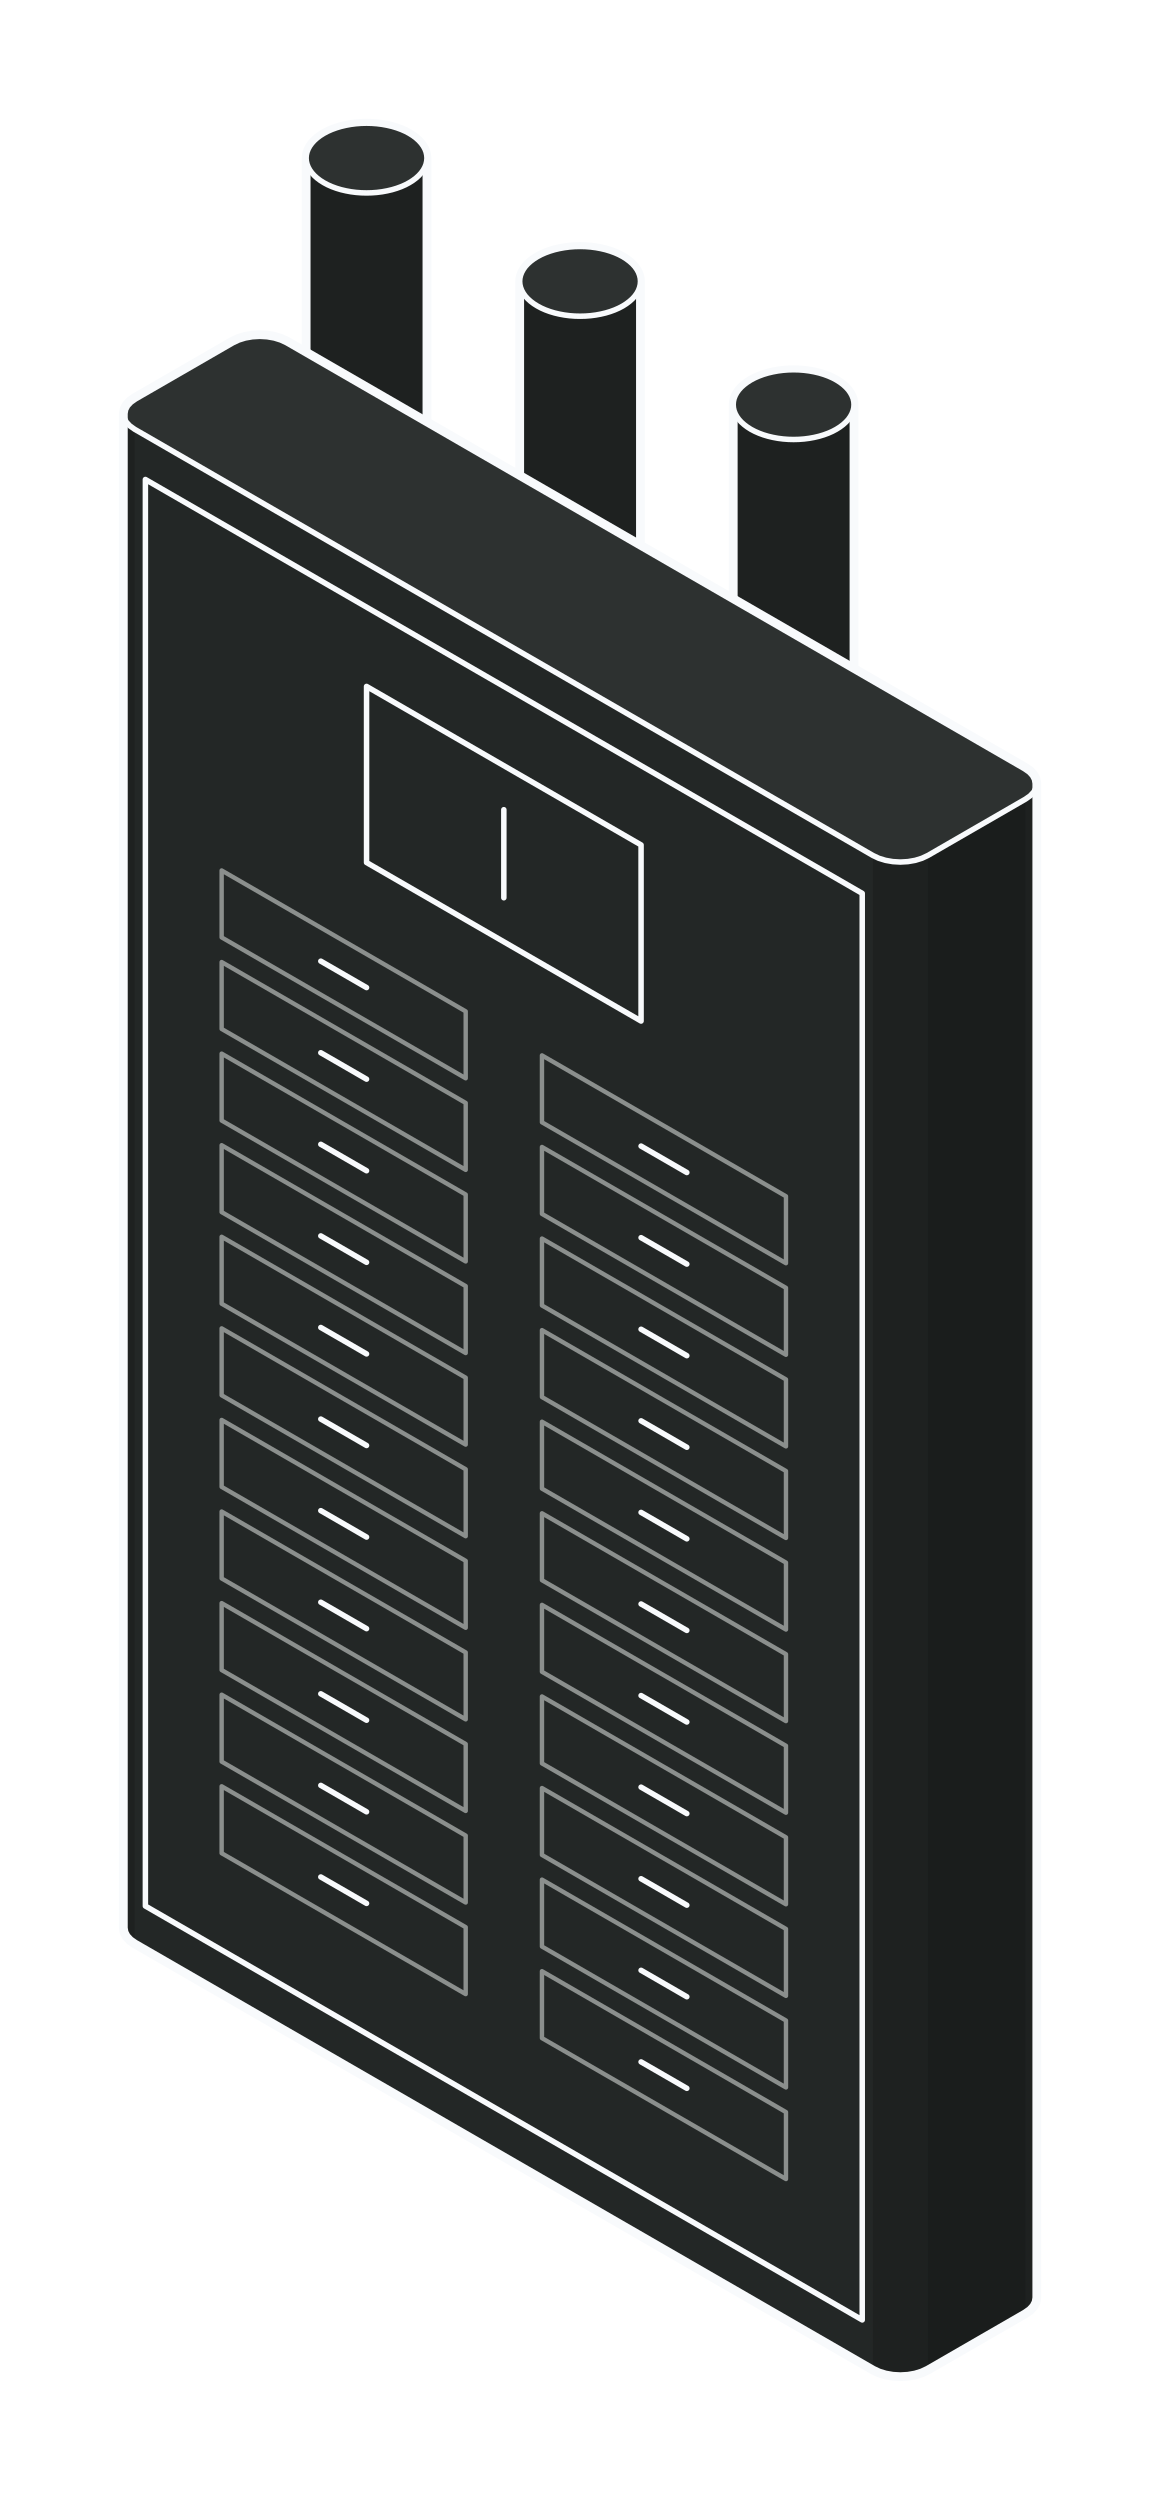
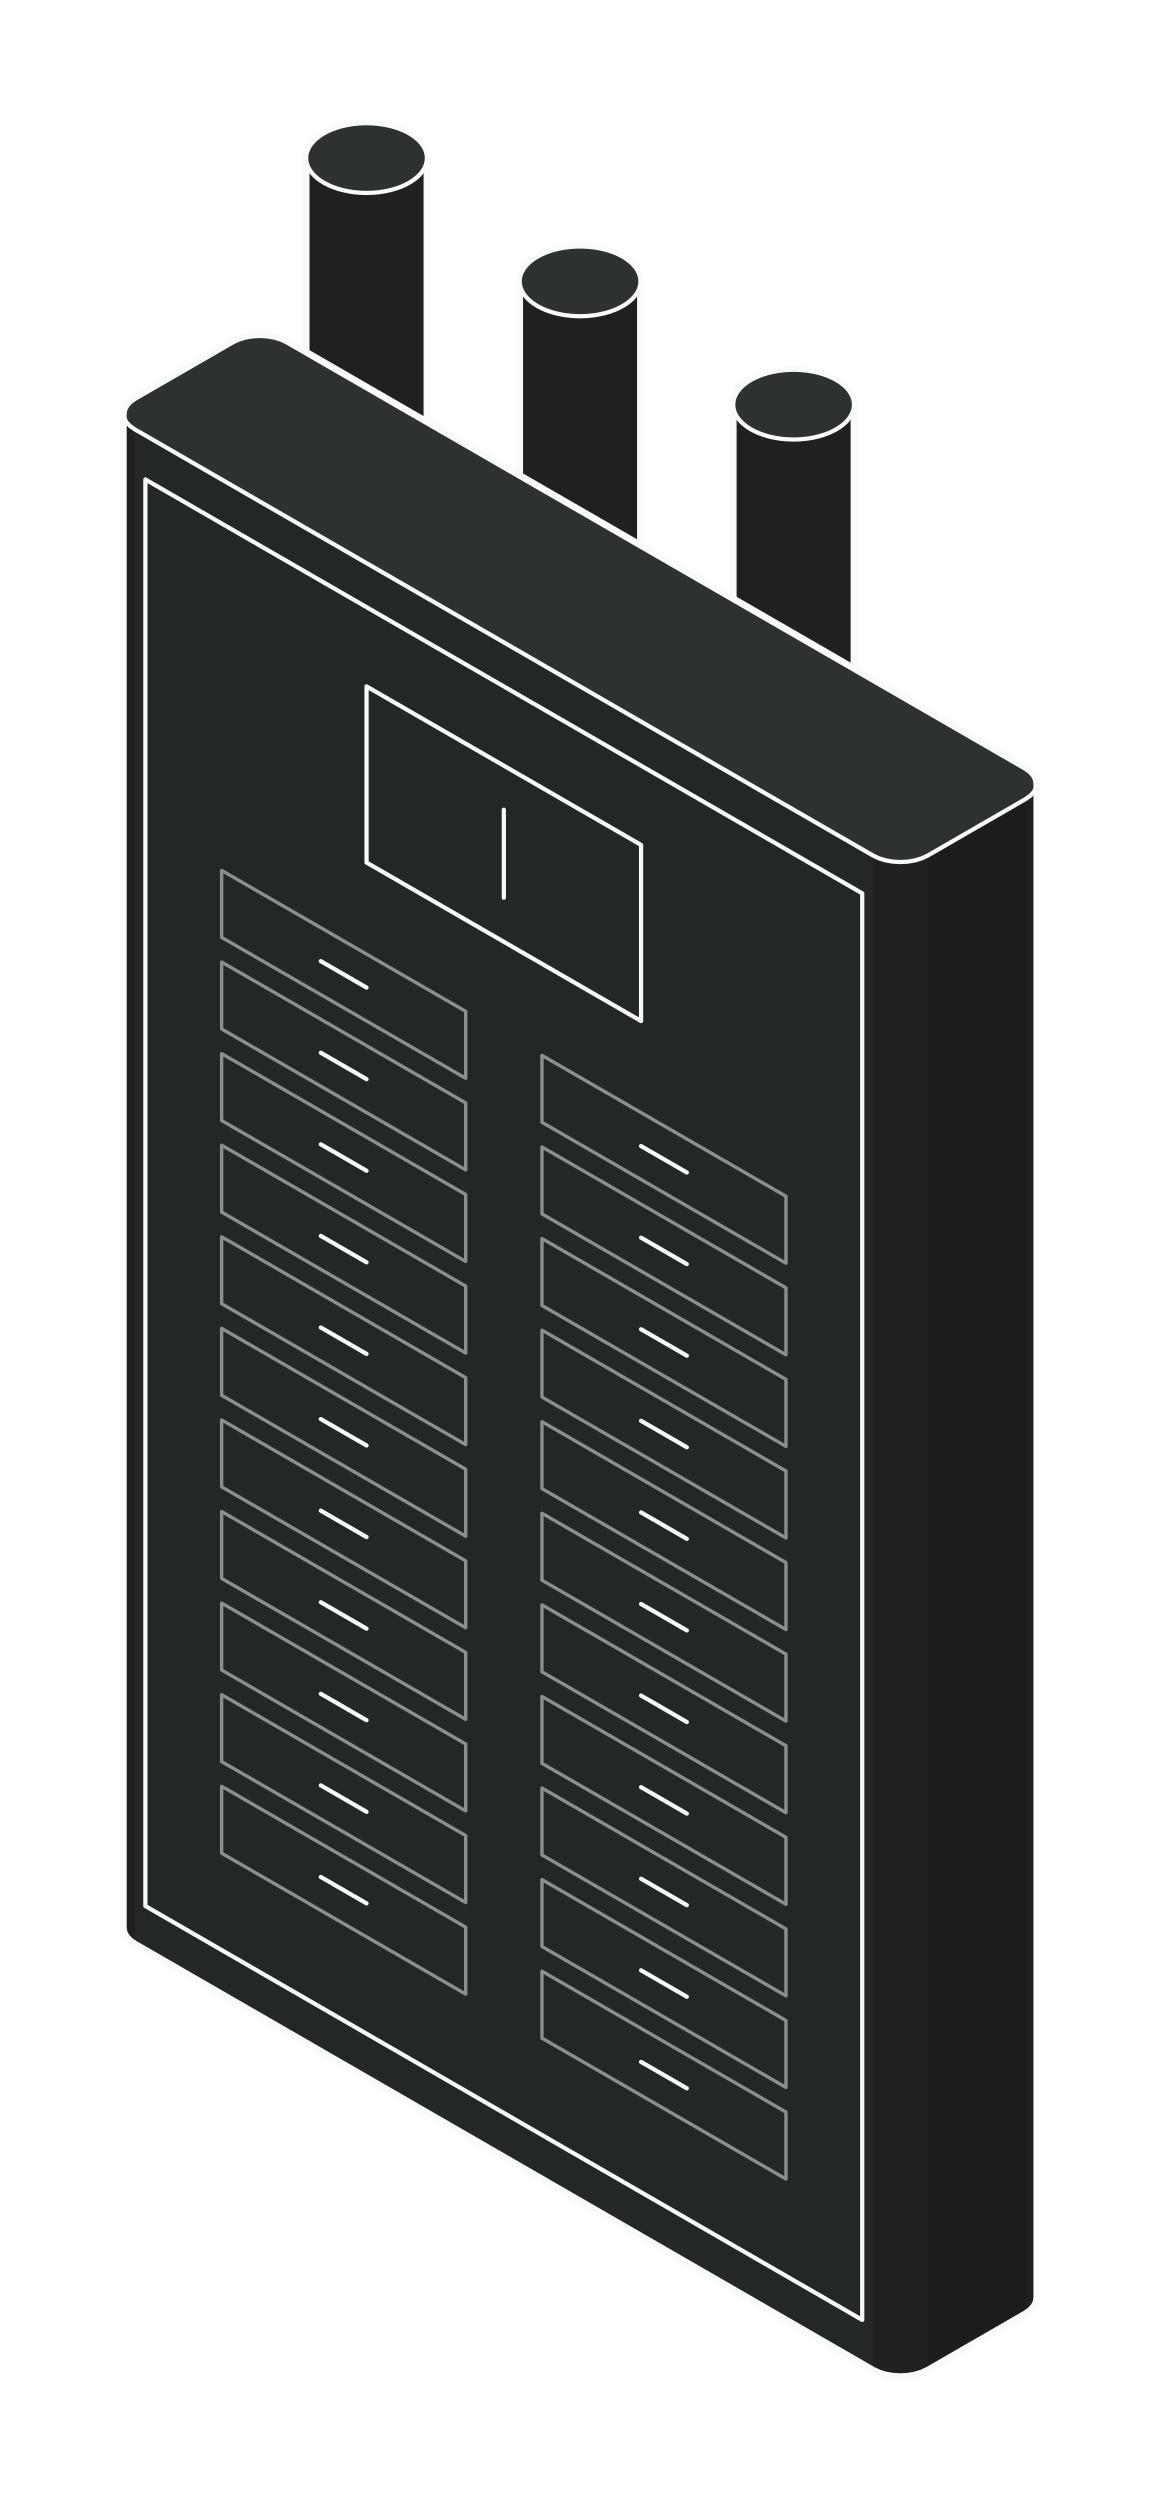
<svg xmlns="http://www.w3.org/2000/svg" viewBox="-59.0 -417.9 263.5 567.8">
-   <polygon points="10.53,-382.00 10.58,-382.69 10.74,-383.38 11.00,-384.05 11.36,-384.71 11.82,-385.35 12.37,-385.96 13.01,-386.54 13.74,-387.09 14.55,-387.60 15.43,-388.07 16.38,-388.49 17.39,-388.86 18.45,-389.18 19.56,-389.44 20.70,-389.65 21.87,-389.80 23.05,-389.89 24.25,-389.92 25.44,-389.89 26.63,-389.80 27.80,-389.65 28.94,-389.44 30.05,-389.18 31.11,-388.86 32.12,-388.49 33.07,-388.07 33.95,-387.60 34.76,-387.09 35.48,-386.54 36.13,-385.96 36.68,-385.35 37.14,-384.71 37.50,-384.05 37.76,-383.38 37.91,-382.69 37.97,-382.00 37.97,-310.00 37.91,-309.31 37.76,-308.62 37.50,-307.95 37.14,-307.29 36.68,-306.65 36.13,-306.04 35.48,-305.46 34.76,-304.91 33.95,-304.40 33.07,-303.93 32.12,-303.51 31.11,-303.14 30.05,-302.82 28.94,-302.56 27.80,-302.35 26.63,-302.20 25.44,-302.11 24.25,-302.08 23.05,-302.11 21.87,-302.20 20.70,-302.35 19.56,-302.56 18.45,-302.82 17.39,-303.14 16.38,-303.51 15.43,-303.93 14.55,-304.40 13.74,-304.91 13.01,-305.46 12.37,-306.04 11.82,-306.65 11.36,-307.29 11.00,-307.95 10.74,-308.62 10.58,-309.31 10.53,-310.00" fill="#1e2120" stroke="#f8fafc" stroke-width="2.0" stroke-linejoin="round" stroke-linecap="round" vector-effect="non-scaling-stroke" data-f="side" data-s="stroke" />
-   <polygon points="33.95,-376.40 33.07,-375.93 32.12,-375.51 31.11,-375.14 30.05,-374.82 28.94,-374.56 27.80,-374.35 26.63,-374.20 25.44,-374.11 24.25,-374.08 23.05,-374.11 21.87,-374.20 20.70,-374.35 19.56,-374.56 18.45,-374.82 17.39,-375.14 16.38,-375.51 15.43,-375.93 14.55,-376.40 13.74,-376.91 13.01,-377.46 12.37,-378.04 11.82,-378.65 11.36,-379.29 11.00,-379.95 10.74,-380.62 10.58,-381.31 10.53,-382.00 10.58,-382.69 10.74,-383.38 11.00,-384.05 11.36,-384.71 11.82,-385.35 12.37,-385.96 13.01,-386.54 13.74,-387.09 14.55,-387.60 15.43,-388.07 16.38,-388.49 17.39,-388.86 18.45,-389.18 19.56,-389.44 20.70,-389.65 21.87,-389.80 23.05,-389.89 24.25,-389.92 25.44,-389.89 26.63,-389.80 27.80,-389.65 28.94,-389.44 30.05,-389.18 31.11,-388.86 32.12,-388.49 33.07,-388.07 33.95,-387.60 34.76,-387.09 35.49,-386.54 36.13,-385.96 36.68,-385.35 37.14,-384.71 37.50,-384.05 37.76,-383.38 37.91,-382.69 37.97,-382.00 37.91,-381.31 37.76,-380.62 37.50,-379.95 37.14,-379.29 36.68,-378.65 36.13,-378.04 35.49,-377.46 34.76,-376.91" fill="#2d3130" stroke="#f8fafc" stroke-width="1.25" stroke-linejoin="round" stroke-linecap="round" vector-effect="non-scaling-stroke" data-f="top" data-s="stroke" />
-   <polygon points="59.03,-354.00 59.08,-354.69 59.24,-355.38 59.50,-356.05 59.86,-356.71 60.31,-357.35 60.87,-357.96 61.51,-358.54 62.24,-359.09 63.05,-359.60 63.93,-360.07 64.88,-360.49 65.89,-360.86 66.95,-361.18 68.06,-361.44 69.20,-361.65 70.36,-361.80 71.55,-361.89 72.75,-361.92 73.94,-361.89 75.13,-361.80 76.30,-361.65 77.44,-361.44 78.54,-361.18 79.61,-360.86 80.61,-360.49 81.56,-360.07 82.45,-359.60 83.25,-359.09 83.98,-358.54 84.63,-357.96 85.18,-357.35 85.64,-356.71 86.00,-356.05 86.25,-355.38 86.41,-354.69 86.46,-354.00 86.46,-282.00 86.41,-281.31 86.25,-280.62 86.00,-279.95 85.64,-279.29 85.18,-278.65 84.63,-278.04 83.98,-277.46 83.25,-276.91 82.45,-276.40 81.56,-275.93 80.61,-275.51 79.61,-275.14 78.54,-274.82 77.44,-274.56 76.30,-274.35 75.13,-274.20 73.94,-274.11 72.75,-274.08 71.55,-274.11 70.36,-274.20 69.20,-274.35 68.06,-274.56 66.95,-274.82 65.89,-275.14 64.88,-275.51 63.93,-275.93 63.05,-276.40 62.24,-276.91 61.51,-277.46 60.87,-278.04 60.31,-278.65 59.86,-279.29 59.50,-279.95 59.24,-280.62 59.08,-281.31 59.03,-282.00" fill="#1e2120" stroke="#f8fafc" stroke-width="2.0" stroke-linejoin="round" stroke-linecap="round" vector-effect="non-scaling-stroke" data-f="side" data-s="stroke" />
-   <polygon points="82.45,-348.40 81.56,-347.93 80.61,-347.51 79.60,-347.14 78.54,-346.82 77.44,-346.56 76.30,-346.35 75.13,-346.20 73.94,-346.11 72.75,-346.08 71.55,-346.11 70.36,-346.20 69.20,-346.35 68.05,-346.56 66.95,-346.82 65.89,-347.14 64.88,-347.51 63.93,-347.93 63.05,-348.40 62.24,-348.91 61.51,-349.46 60.87,-350.04 60.31,-350.65 59.86,-351.29 59.50,-351.95 59.24,-352.62 59.08,-353.31 59.03,-354.00 59.08,-354.69 59.24,-355.38 59.50,-356.05 59.86,-356.71 60.31,-357.35 60.87,-357.96 61.51,-358.54 62.24,-359.09 63.05,-359.60 63.93,-360.07 64.88,-360.49 65.89,-360.86 66.95,-361.18 68.05,-361.44 69.20,-361.65 70.36,-361.80 71.55,-361.89 72.75,-361.92 73.94,-361.89 75.13,-361.80 76.30,-361.65 77.44,-361.44 78.54,-361.18 79.60,-360.86 80.61,-360.49 81.56,-360.07 82.45,-359.60 83.25,-359.09 83.98,-358.54 84.63,-357.96 85.18,-357.35 85.64,-356.71 86.00,-356.05 86.25,-355.38 86.41,-354.69 86.46,-354.00 86.41,-353.31 86.25,-352.62 86.00,-351.95 85.64,-351.29 85.18,-350.65 84.63,-350.04 83.98,-349.46 83.25,-348.91" fill="#2d3130" stroke="#f8fafc" stroke-width="1.25" stroke-linejoin="round" stroke-linecap="round" vector-effect="non-scaling-stroke" data-f="top" data-s="stroke" />
-   <polygon points="107.53,-326.00 107.58,-326.69 107.73,-327.38 107.99,-328.05 108.35,-328.71 108.81,-329.35 109.36,-329.96 110.01,-330.54 110.74,-331.09 111.54,-331.60 112.43,-332.07 113.38,-332.49 114.39,-332.86 115.45,-333.18 116.55,-333.44 117.69,-333.65 118.86,-333.80 120.05,-333.89 121.24,-333.92 122.44,-333.89 123.63,-333.80 124.79,-333.65 125.94,-333.44 127.04,-333.18 128.10,-332.86 129.11,-332.49 130.06,-332.07 130.94,-331.60 131.75,-331.09 132.48,-330.54 133.12,-329.96 133.68,-329.35 134.13,-328.71 134.49,-328.05 134.75,-327.38 134.91,-326.69 134.96,-326.00 134.96,-254.00 134.91,-253.31 134.75,-252.62 134.49,-251.95 134.13,-251.29 133.68,-250.65 133.12,-250.04 132.48,-249.46 131.75,-248.91 130.94,-248.40 130.06,-247.93 129.11,-247.51 128.10,-247.14 127.04,-246.82 125.94,-246.56 124.79,-246.35 123.63,-246.20 122.44,-246.11 121.24,-246.08 120.05,-246.11 118.86,-246.20 117.69,-246.35 116.55,-246.56 115.45,-246.82 114.39,-247.14 113.38,-247.51 112.43,-247.93 111.54,-248.40 110.74,-248.91 110.01,-249.46 109.36,-250.04 108.81,-250.65 108.35,-251.29 107.99,-251.95 107.73,-252.62 107.58,-253.31 107.53,-254.00" fill="#1e2120" stroke="#f8fafc" stroke-width="2.0" stroke-linejoin="round" stroke-linecap="round" vector-effect="non-scaling-stroke" data-f="side" data-s="stroke" />
-   <polygon points="130.94,-320.40 130.06,-319.93 129.11,-319.51 128.10,-319.14 127.04,-318.82 125.94,-318.56 124.79,-318.35 123.63,-318.20 122.44,-318.11 121.24,-318.08 120.05,-318.11 118.86,-318.20 117.69,-318.35 116.55,-318.56 115.45,-318.82 114.38,-319.14 113.38,-319.51 112.43,-319.93 111.54,-320.40 110.74,-320.91 110.01,-321.46 109.36,-322.04 108.81,-322.65 108.35,-323.29 107.99,-323.95 107.73,-324.62 107.58,-325.31 107.53,-326.00 107.58,-326.69 107.73,-327.38 107.99,-328.05 108.35,-328.71 108.81,-329.35 109.36,-329.96 110.01,-330.54 110.74,-331.09 111.54,-331.60 112.43,-332.07 113.38,-332.49 114.38,-332.86 115.45,-333.18 116.55,-333.44 117.69,-333.65 118.86,-333.80 120.05,-333.89 121.24,-333.92 122.44,-333.89 123.63,-333.80 124.79,-333.65 125.94,-333.44 127.04,-333.18 128.10,-332.86 129.11,-332.49 130.06,-332.07 130.94,-331.60 131.75,-331.09 132.48,-330.54 133.12,-329.96 133.68,-329.35 134.13,-328.71 134.49,-328.05 134.75,-327.38 134.91,-326.69 134.96,-326.00 134.91,-325.31 134.75,-324.62 134.49,-323.95 134.13,-323.29 133.68,-322.65 133.12,-322.04 132.48,-321.46 131.75,-320.91" fill="#2d3130" stroke="#f8fafc" stroke-width="1.25" stroke-linejoin="round" stroke-linecap="round" vector-effect="non-scaling-stroke" data-f="top" data-s="stroke" />
-   <polygon points="-30.99,-324.00 -30.82,-324.99 -30.32,-325.95 -29.50,-326.83 -28.41,-327.60 -6.24,-340.40 -4.90,-341.03 -3.38,-341.50 -1.72,-341.79 -0.00,-341.89 1.72,-341.79 3.38,-341.50 4.90,-341.03 6.24,-340.40 173.90,-243.60 175.00,-242.83 175.81,-241.95 176.31,-240.99 176.48,-240.00 176.48,104.00 176.31,104.99 175.81,105.95 175.00,106.83 173.90,107.60 151.73,120.40 150.39,121.03 148.87,121.50 147.21,121.79 145.49,121.89 143.77,121.79 142.12,121.50 140.59,121.03 139.26,120.40 -28.41,23.60 -29.50,22.83 -30.32,21.95 -30.82,20.99 -30.99,20.00" fill="#1e2120" stroke="none" stroke-width="1.25" stroke-linejoin="round" stroke-linecap="round" vector-effect="non-scaling-stroke" data-f="side" />
-   <polygon points="-28.41,23.60 139.26,120.40 139.26,-223.60 -28.41,-320.40" fill="#232726" stroke="none" stroke-width="1.25" stroke-linejoin="round" stroke-linecap="round" vector-effect="non-scaling-stroke" data-f="left" />
-   <polygon points="173.90,107.60 151.73,120.40 151.73,-223.60 173.90,-236.40" fill="#1a1d1c" stroke="none" stroke-width="1.25" stroke-linejoin="round" stroke-linecap="round" vector-effect="non-scaling-stroke" data-f="right" />
-   <polygon points="173.90,-243.60 174.99,-242.83 175.81,-241.95 176.31,-240.99 176.48,-240.00 176.31,-239.01 175.81,-238.05 174.99,-237.17 173.90,-236.40 151.73,-223.60 150.39,-222.97 148.87,-222.50 147.21,-222.21 145.49,-222.11 143.77,-222.21 142.12,-222.50 140.59,-222.97 139.26,-223.60 -28.41,-320.40 -29.50,-321.17 -30.32,-322.05 -30.82,-323.01 -30.99,-324.00 -30.82,-324.99 -30.32,-325.95 -29.50,-326.83 -28.41,-327.60 -6.24,-340.40 -4.90,-341.03 -3.37,-341.50 -1.72,-341.79 -0.00,-341.89 1.72,-341.79 3.37,-341.50 4.90,-341.03 6.24,-340.40" fill="#2d3130" stroke="#f8fafc" stroke-width="1.25" stroke-linejoin="round" stroke-linecap="round" vector-effect="non-scaling-stroke" data-f="top" data-s="stroke" />
-   <polygon points="-30.99,-324.00 -30.82,-324.99 -30.32,-325.95 -29.50,-326.83 -28.41,-327.60 -6.24,-340.40 -4.90,-341.03 -3.38,-341.50 -1.72,-341.79 -0.00,-341.89 1.72,-341.79 3.38,-341.50 4.90,-341.03 6.24,-340.40 173.90,-243.60 175.00,-242.83 175.81,-241.95 176.31,-240.99 176.48,-240.00 176.48,104.00 176.31,104.99 175.81,105.95 175.00,106.83 173.90,107.60 151.73,120.40 150.39,121.03 148.87,121.50 147.21,121.79 145.49,121.89 143.77,121.79 142.12,121.50 140.59,121.03 139.26,120.40 -28.41,23.60 -29.50,22.83 -30.32,21.95 -30.82,20.99 -30.99,20.00" fill="none" stroke="#f8fafc" stroke-width="2.0" stroke-linejoin="round" stroke-linecap="round" vector-effect="non-scaling-stroke" data-s="stroke" />
-   <polygon points="-25.98,15.00 136.83,109.00 136.83,-215.00 -25.98,-309.00" fill="none" stroke="#f8fafc" stroke-width="1.25" stroke-linejoin="round" stroke-linecap="round" vector-effect="non-scaling-stroke" data-s="stroke" />
-   <polygon points="24.25,-222.00 86.60,-186.00 86.60,-226.00 24.25,-262.00" fill="none" stroke="#f8fafc" stroke-width="1.25" stroke-linejoin="round" stroke-linecap="round" vector-effect="non-scaling-stroke" data-s="stroke" />
-   <line x1="55.43" y1="-214.00" x2="55.43" y2="-234.00" fill="none" stroke="#f8fafc" stroke-width="1.25" stroke-linejoin="round" stroke-linecap="round" vector-effect="non-scaling-stroke" data-s="stroke" />
-   <polygon points="-8.66,3.00 46.77,35.00 46.77,19.80 -8.66,-12.20" fill="none" stroke="#8b8f8d" stroke-width="1" stroke-linejoin="round" stroke-linecap="round" vector-effect="non-scaling-stroke" data-s="muted" />
-   <line x1="13.86" y1="8.40" x2="24.25" y2="14.40" fill="none" stroke="#f8fafc" stroke-width="1.25" stroke-linejoin="round" stroke-linecap="round" vector-effect="non-scaling-stroke" data-s="stroke" />
-   <polygon points="-8.66,-17.80 46.77,14.20 46.77,-1.00 -8.66,-33.00" fill="none" stroke="#8b8f8d" stroke-width="1" stroke-linejoin="round" stroke-linecap="round" vector-effect="non-scaling-stroke" data-s="muted" />
-   <line x1="13.86" y1="-12.40" x2="24.25" y2="-6.40" fill="none" stroke="#f8fafc" stroke-width="1.25" stroke-linejoin="round" stroke-linecap="round" vector-effect="non-scaling-stroke" data-s="stroke" />
-   <polygon points="-8.66,-38.60 46.77,-6.60 46.77,-21.80 -8.66,-53.80" fill="none" stroke="#8b8f8d" stroke-width="1" stroke-linejoin="round" stroke-linecap="round" vector-effect="non-scaling-stroke" data-s="muted" />
-   <line x1="13.86" y1="-33.20" x2="24.25" y2="-27.20" fill="none" stroke="#f8fafc" stroke-width="1.25" stroke-linejoin="round" stroke-linecap="round" vector-effect="non-scaling-stroke" data-s="stroke" />
-   <polygon points="-8.66,-59.40 46.77,-27.40 46.77,-42.60 -8.66,-74.60" fill="none" stroke="#8b8f8d" stroke-width="1" stroke-linejoin="round" stroke-linecap="round" vector-effect="non-scaling-stroke" data-s="muted" />
-   <line x1="13.86" y1="-54.00" x2="24.25" y2="-48.00" fill="none" stroke="#f8fafc" stroke-width="1.25" stroke-linejoin="round" stroke-linecap="round" vector-effect="non-scaling-stroke" data-s="stroke" />
-   <polygon points="-8.66,-80.20 46.77,-48.20 46.77,-63.40 -8.66,-95.40" fill="none" stroke="#8b8f8d" stroke-width="1" stroke-linejoin="round" stroke-linecap="round" vector-effect="non-scaling-stroke" data-s="muted" />
-   <line x1="13.86" y1="-74.80" x2="24.25" y2="-68.80" fill="none" stroke="#f8fafc" stroke-width="1.25" stroke-linejoin="round" stroke-linecap="round" vector-effect="non-scaling-stroke" data-s="stroke" />
-   <polygon points="-8.66,-101.00 46.77,-69.00 46.77,-84.20 -8.66,-116.20" fill="none" stroke="#8b8f8d" stroke-width="1" stroke-linejoin="round" stroke-linecap="round" vector-effect="non-scaling-stroke" data-s="muted" />
-   <line x1="13.86" y1="-95.60" x2="24.25" y2="-89.60" fill="none" stroke="#f8fafc" stroke-width="1.25" stroke-linejoin="round" stroke-linecap="round" vector-effect="non-scaling-stroke" data-s="stroke" />
-   <polygon points="-8.66,-121.80 46.77,-89.80 46.77,-105.00 -8.66,-137.00" fill="none" stroke="#8b8f8d" stroke-width="1" stroke-linejoin="round" stroke-linecap="round" vector-effect="non-scaling-stroke" data-s="muted" />
-   <line x1="13.86" y1="-116.40" x2="24.25" y2="-110.40" fill="none" stroke="#f8fafc" stroke-width="1.25" stroke-linejoin="round" stroke-linecap="round" vector-effect="non-scaling-stroke" data-s="stroke" />
-   <polygon points="-8.66,-142.60 46.77,-110.60 46.77,-125.80 -8.66,-157.80" fill="none" stroke="#8b8f8d" stroke-width="1" stroke-linejoin="round" stroke-linecap="round" vector-effect="non-scaling-stroke" data-s="muted" />
-   <line x1="13.86" y1="-137.20" x2="24.25" y2="-131.20" fill="none" stroke="#f8fafc" stroke-width="1.25" stroke-linejoin="round" stroke-linecap="round" vector-effect="non-scaling-stroke" data-s="stroke" />
-   <polygon points="-8.66,-163.40 46.77,-131.40 46.77,-146.60 -8.66,-178.60" fill="none" stroke="#8b8f8d" stroke-width="1" stroke-linejoin="round" stroke-linecap="round" vector-effect="non-scaling-stroke" data-s="muted" />
-   <line x1="13.86" y1="-158.00" x2="24.25" y2="-152.00" fill="none" stroke="#f8fafc" stroke-width="1.25" stroke-linejoin="round" stroke-linecap="round" vector-effect="non-scaling-stroke" data-s="stroke" />
-   <polygon points="-8.66,-184.20 46.77,-152.20 46.77,-167.40 -8.66,-199.40" fill="none" stroke="#8b8f8d" stroke-width="1" stroke-linejoin="round" stroke-linecap="round" vector-effect="non-scaling-stroke" data-s="muted" />
-   <line x1="13.86" y1="-178.80" x2="24.25" y2="-172.80" fill="none" stroke="#f8fafc" stroke-width="1.25" stroke-linejoin="round" stroke-linecap="round" vector-effect="non-scaling-stroke" data-s="stroke" />
-   <polygon points="-8.66,-205.00 46.77,-173.00 46.77,-188.20 -8.66,-220.20" fill="none" stroke="#8b8f8d" stroke-width="1" stroke-linejoin="round" stroke-linecap="round" vector-effect="non-scaling-stroke" data-s="muted" />
-   <line x1="13.86" y1="-199.60" x2="24.25" y2="-193.60" fill="none" stroke="#f8fafc" stroke-width="1.25" stroke-linejoin="round" stroke-linecap="round" vector-effect="non-scaling-stroke" data-s="stroke" />
-   <polygon points="64.09,45.00 119.51,77.00 119.51,61.80 64.09,29.80" fill="none" stroke="#8b8f8d" stroke-width="1" stroke-linejoin="round" stroke-linecap="round" vector-effect="non-scaling-stroke" data-s="muted" />
-   <line x1="86.60" y1="50.40" x2="96.99" y2="56.40" fill="none" stroke="#f8fafc" stroke-width="1.25" stroke-linejoin="round" stroke-linecap="round" vector-effect="non-scaling-stroke" data-s="stroke" />
-   <polygon points="64.09,24.20 119.51,56.20 119.51,41.00 64.09,9.00" fill="none" stroke="#8b8f8d" stroke-width="1" stroke-linejoin="round" stroke-linecap="round" vector-effect="non-scaling-stroke" data-s="muted" />
-   <line x1="86.60" y1="29.60" x2="96.99" y2="35.60" fill="none" stroke="#f8fafc" stroke-width="1.25" stroke-linejoin="round" stroke-linecap="round" vector-effect="non-scaling-stroke" data-s="stroke" />
-   <polygon points="64.09,3.40 119.51,35.40 119.51,20.20 64.09,-11.80" fill="none" stroke="#8b8f8d" stroke-width="1" stroke-linejoin="round" stroke-linecap="round" vector-effect="non-scaling-stroke" data-s="muted" />
-   <line x1="86.60" y1="8.80" x2="96.99" y2="14.80" fill="none" stroke="#f8fafc" stroke-width="1.25" stroke-linejoin="round" stroke-linecap="round" vector-effect="non-scaling-stroke" data-s="stroke" />
-   <polygon points="64.09,-17.40 119.51,14.60 119.51,-0.60 64.09,-32.60" fill="none" stroke="#8b8f8d" stroke-width="1" stroke-linejoin="round" stroke-linecap="round" vector-effect="non-scaling-stroke" data-s="muted" />
-   <line x1="86.60" y1="-12.00" x2="96.99" y2="-6.00" fill="none" stroke="#f8fafc" stroke-width="1.25" stroke-linejoin="round" stroke-linecap="round" vector-effect="non-scaling-stroke" data-s="stroke" />
-   <polygon points="64.09,-38.20 119.51,-6.20 119.51,-21.40 64.09,-53.40" fill="none" stroke="#8b8f8d" stroke-width="1" stroke-linejoin="round" stroke-linecap="round" vector-effect="non-scaling-stroke" data-s="muted" />
-   <line x1="86.60" y1="-32.80" x2="96.99" y2="-26.80" fill="none" stroke="#f8fafc" stroke-width="1.25" stroke-linejoin="round" stroke-linecap="round" vector-effect="non-scaling-stroke" data-s="stroke" />
-   <polygon points="64.09,-59.00 119.51,-27.00 119.51,-42.20 64.09,-74.20" fill="none" stroke="#8b8f8d" stroke-width="1" stroke-linejoin="round" stroke-linecap="round" vector-effect="non-scaling-stroke" data-s="muted" />
-   <line x1="86.60" y1="-53.60" x2="96.99" y2="-47.60" fill="none" stroke="#f8fafc" stroke-width="1.25" stroke-linejoin="round" stroke-linecap="round" vector-effect="non-scaling-stroke" data-s="stroke" />
-   <polygon points="64.09,-79.80 119.51,-47.80 119.51,-63.00 64.09,-95.00" fill="none" stroke="#8b8f8d" stroke-width="1" stroke-linejoin="round" stroke-linecap="round" vector-effect="non-scaling-stroke" data-s="muted" />
-   <line x1="86.60" y1="-74.40" x2="96.99" y2="-68.40" fill="none" stroke="#f8fafc" stroke-width="1.25" stroke-linejoin="round" stroke-linecap="round" vector-effect="non-scaling-stroke" data-s="stroke" />
-   <polygon points="64.09,-100.60 119.51,-68.60 119.51,-83.80 64.09,-115.80" fill="none" stroke="#8b8f8d" stroke-width="1" stroke-linejoin="round" stroke-linecap="round" vector-effect="non-scaling-stroke" data-s="muted" />
-   <line x1="86.60" y1="-95.20" x2="96.99" y2="-89.20" fill="none" stroke="#f8fafc" stroke-width="1.25" stroke-linejoin="round" stroke-linecap="round" vector-effect="non-scaling-stroke" data-s="stroke" />
-   <polygon points="64.09,-121.40 119.51,-89.40 119.51,-104.60 64.09,-136.60" fill="none" stroke="#8b8f8d" stroke-width="1" stroke-linejoin="round" stroke-linecap="round" vector-effect="non-scaling-stroke" data-s="muted" />
-   <line x1="86.60" y1="-116.00" x2="96.99" y2="-110.00" fill="none" stroke="#f8fafc" stroke-width="1.25" stroke-linejoin="round" stroke-linecap="round" vector-effect="non-scaling-stroke" data-s="stroke" />
-   <polygon points="64.09,-142.20 119.51,-110.20 119.51,-125.40 64.09,-157.40" fill="none" stroke="#8b8f8d" stroke-width="1" stroke-linejoin="round" stroke-linecap="round" vector-effect="non-scaling-stroke" data-s="muted" />
-   <line x1="86.60" y1="-136.80" x2="96.99" y2="-130.80" fill="none" stroke="#f8fafc" stroke-width="1.25" stroke-linejoin="round" stroke-linecap="round" vector-effect="non-scaling-stroke" data-s="stroke" />
-   <polygon points="64.09,-163.00 119.51,-131.00 119.51,-146.20 64.09,-178.20" fill="none" stroke="#8b8f8d" stroke-width="1" stroke-linejoin="round" stroke-linecap="round" vector-effect="non-scaling-stroke" data-s="muted" />
-   <line x1="86.60" y1="-157.60" x2="96.99" y2="-151.60" fill="none" stroke="#f8fafc" stroke-width="1.25" stroke-linejoin="round" stroke-linecap="round" vector-effect="non-scaling-stroke" data-s="stroke" />
+   <polygon points="10.53,-382.00 10.58,-382.69 10.74,-383.38 11.00,-384.05 11.36,-384.71 11.82,-385.35 12.37,-385.96 13.01,-386.54 13.74,-387.09 14.55,-387.60 15.43,-388.07 16.38,-388.49 17.39,-388.86 18.45,-389.18 19.56,-389.44 20.70,-389.65 21.87,-389.80 23.05,-389.89 24.25,-389.92 25.44,-389.89 26.63,-389.80 27.80,-389.65 28.94,-389.44 30.05,-389.18 31.11,-388.86 32.12,-388.49 33.07,-388.07 33.95,-387.60 34.76,-387.09 35.48,-386.54 36.13,-385.96 36.68,-385.35 37.14,-384.71 37.50,-384.05 37.76,-383.38 37.91,-382.69 37.97,-382.00 37.97,-310.00 37.91,-309.31 37.76,-308.62 37.50,-307.95 37.14,-307.29 36.68,-306.65 36.13,-306.04 35.48,-305.46 34.76,-304.91 33.95,-304.40 33.07,-303.93 32.12,-303.51 31.11,-303.14 30.05,-302.82 28.94,-302.56 27.80,-302.35 26.63,-302.20 25.44,-302.11 24.25,-302.08 23.05,-302.11 21.87,-302.20 20.70,-302.35 19.56,-302.56 18.45,-302.82 17.39,-303.14 16.38,-303.51 15.43,-303.93 14.55,-304.40 13.74,-304.91 13.01,-305.46 12.37,-306.04 11.82,-306.65 11.36,-307.29 11.00,-307.95 10.74,-308.62 10.58,-309.31 10.53,-310.00" fill="#1e2120" stroke="#f8fafc" stroke-width="1.535" stroke-linejoin="round" stroke-linecap="round" data-f="side" data-s="stroke" />
+   <polygon points="33.95,-376.40 33.07,-375.93 32.12,-375.51 31.11,-375.14 30.05,-374.82 28.94,-374.56 27.80,-374.35 26.63,-374.20 25.44,-374.11 24.25,-374.08 23.05,-374.11 21.87,-374.20 20.70,-374.35 19.56,-374.56 18.45,-374.82 17.39,-375.14 16.38,-375.51 15.43,-375.93 14.55,-376.40 13.74,-376.91 13.01,-377.46 12.37,-378.04 11.82,-378.65 11.36,-379.29 11.00,-379.95 10.74,-380.62 10.58,-381.31 10.53,-382.00 10.58,-382.69 10.74,-383.38 11.00,-384.05 11.36,-384.71 11.82,-385.35 12.37,-385.96 13.01,-386.54 13.74,-387.09 14.55,-387.60 15.43,-388.07 16.38,-388.49 17.39,-388.86 18.45,-389.18 19.56,-389.44 20.70,-389.65 21.87,-389.80 23.05,-389.89 24.25,-389.92 25.44,-389.89 26.63,-389.80 27.80,-389.65 28.94,-389.44 30.05,-389.18 31.11,-388.86 32.12,-388.49 33.07,-388.07 33.95,-387.60 34.76,-387.09 35.49,-386.54 36.13,-385.96 36.68,-385.35 37.14,-384.71 37.50,-384.05 37.76,-383.38 37.91,-382.69 37.97,-382.00 37.91,-381.31 37.76,-380.62 37.50,-379.95 37.14,-379.29 36.68,-378.65 36.13,-378.04 35.49,-377.46 34.76,-376.91" fill="#2d3130" stroke="#f8fafc" stroke-width="0.960" stroke-linejoin="round" stroke-linecap="round" data-f="top" data-s="stroke" />
+   <polygon points="59.03,-354.00 59.08,-354.69 59.24,-355.38 59.50,-356.05 59.86,-356.71 60.31,-357.35 60.87,-357.96 61.51,-358.54 62.24,-359.09 63.05,-359.60 63.93,-360.07 64.88,-360.49 65.89,-360.86 66.95,-361.18 68.06,-361.44 69.20,-361.65 70.36,-361.80 71.55,-361.89 72.75,-361.92 73.94,-361.89 75.13,-361.80 76.30,-361.65 77.44,-361.44 78.54,-361.18 79.61,-360.86 80.61,-360.49 81.56,-360.07 82.45,-359.60 83.25,-359.09 83.98,-358.54 84.63,-357.96 85.18,-357.35 85.64,-356.71 86.00,-356.05 86.25,-355.38 86.41,-354.69 86.46,-354.00 86.46,-282.00 86.41,-281.31 86.25,-280.62 86.00,-279.95 85.64,-279.29 85.18,-278.65 84.63,-278.04 83.98,-277.46 83.25,-276.91 82.45,-276.40 81.56,-275.93 80.61,-275.51 79.61,-275.14 78.54,-274.82 77.44,-274.56 76.30,-274.35 75.13,-274.20 73.94,-274.11 72.75,-274.08 71.55,-274.11 70.36,-274.20 69.20,-274.35 68.06,-274.56 66.95,-274.82 65.89,-275.14 64.88,-275.51 63.93,-275.93 63.05,-276.40 62.24,-276.91 61.51,-277.46 60.87,-278.04 60.31,-278.65 59.86,-279.29 59.50,-279.95 59.24,-280.62 59.08,-281.31 59.03,-282.00" fill="#1e2120" stroke="#f8fafc" stroke-width="1.535" stroke-linejoin="round" stroke-linecap="round" data-f="side" data-s="stroke" />
+   <polygon points="82.45,-348.40 81.56,-347.93 80.61,-347.51 79.60,-347.14 78.54,-346.82 77.44,-346.56 76.30,-346.35 75.13,-346.20 73.94,-346.11 72.75,-346.08 71.55,-346.11 70.36,-346.20 69.20,-346.35 68.05,-346.56 66.95,-346.82 65.89,-347.14 64.88,-347.51 63.93,-347.93 63.05,-348.40 62.24,-348.91 61.51,-349.46 60.87,-350.04 60.31,-350.65 59.86,-351.29 59.50,-351.95 59.24,-352.62 59.08,-353.31 59.03,-354.00 59.08,-354.69 59.24,-355.38 59.50,-356.05 59.86,-356.71 60.31,-357.35 60.87,-357.96 61.51,-358.54 62.24,-359.09 63.05,-359.60 63.93,-360.07 64.88,-360.49 65.89,-360.86 66.95,-361.18 68.05,-361.44 69.20,-361.65 70.36,-361.80 71.55,-361.89 72.75,-361.92 73.94,-361.89 75.13,-361.80 76.30,-361.65 77.44,-361.44 78.54,-361.18 79.60,-360.86 80.61,-360.49 81.56,-360.07 82.45,-359.60 83.25,-359.09 83.98,-358.54 84.63,-357.96 85.18,-357.35 85.64,-356.71 86.00,-356.05 86.25,-355.38 86.41,-354.69 86.46,-354.00 86.41,-353.31 86.25,-352.62 86.00,-351.95 85.64,-351.29 85.18,-350.65 84.63,-350.04 83.98,-349.46 83.25,-348.91" fill="#2d3130" stroke="#f8fafc" stroke-width="0.960" stroke-linejoin="round" stroke-linecap="round" data-f="top" data-s="stroke" />
+   <polygon points="107.53,-326.00 107.58,-326.69 107.73,-327.38 107.99,-328.05 108.35,-328.71 108.81,-329.35 109.36,-329.96 110.01,-330.54 110.74,-331.09 111.54,-331.60 112.43,-332.07 113.38,-332.49 114.39,-332.86 115.45,-333.18 116.55,-333.44 117.69,-333.65 118.86,-333.80 120.05,-333.89 121.24,-333.92 122.44,-333.89 123.63,-333.80 124.79,-333.65 125.94,-333.44 127.04,-333.18 128.10,-332.86 129.11,-332.49 130.06,-332.07 130.94,-331.60 131.75,-331.09 132.48,-330.54 133.12,-329.96 133.68,-329.35 134.13,-328.71 134.49,-328.05 134.75,-327.38 134.91,-326.69 134.96,-326.00 134.96,-254.00 134.91,-253.31 134.75,-252.62 134.49,-251.95 134.13,-251.29 133.68,-250.65 133.12,-250.04 132.48,-249.46 131.75,-248.91 130.94,-248.40 130.06,-247.93 129.11,-247.51 128.10,-247.14 127.04,-246.82 125.94,-246.56 124.79,-246.35 123.63,-246.20 122.44,-246.11 121.24,-246.08 120.05,-246.11 118.86,-246.20 117.69,-246.35 116.55,-246.56 115.45,-246.82 114.39,-247.14 113.38,-247.51 112.43,-247.93 111.54,-248.40 110.74,-248.91 110.01,-249.46 109.36,-250.04 108.81,-250.65 108.35,-251.29 107.99,-251.95 107.73,-252.62 107.58,-253.31 107.53,-254.00" fill="#1e2120" stroke="#f8fafc" stroke-width="1.535" stroke-linejoin="round" stroke-linecap="round" data-f="side" data-s="stroke" />
+   <polygon points="130.94,-320.40 130.06,-319.93 129.11,-319.51 128.10,-319.14 127.04,-318.82 125.94,-318.56 124.79,-318.35 123.63,-318.20 122.44,-318.11 121.24,-318.08 120.05,-318.11 118.86,-318.20 117.69,-318.35 116.55,-318.56 115.45,-318.82 114.38,-319.14 113.38,-319.51 112.43,-319.93 111.54,-320.40 110.74,-320.91 110.01,-321.46 109.36,-322.04 108.81,-322.65 108.35,-323.29 107.99,-323.95 107.73,-324.62 107.58,-325.31 107.53,-326.00 107.58,-326.69 107.73,-327.38 107.99,-328.05 108.35,-328.71 108.81,-329.35 109.36,-329.96 110.01,-330.54 110.74,-331.09 111.54,-331.60 112.43,-332.07 113.38,-332.49 114.38,-332.86 115.45,-333.18 116.55,-333.44 117.69,-333.65 118.86,-333.80 120.05,-333.89 121.24,-333.92 122.44,-333.89 123.63,-333.80 124.79,-333.65 125.94,-333.44 127.04,-333.18 128.10,-332.86 129.11,-332.49 130.06,-332.07 130.94,-331.60 131.75,-331.09 132.48,-330.54 133.12,-329.96 133.68,-329.35 134.13,-328.71 134.49,-328.05 134.75,-327.38 134.91,-326.69 134.96,-326.00 134.91,-325.31 134.75,-324.62 134.49,-323.95 134.13,-323.29 133.68,-322.65 133.12,-322.04 132.48,-321.46 131.75,-320.91" fill="#2d3130" stroke="#f8fafc" stroke-width="0.960" stroke-linejoin="round" stroke-linecap="round" data-f="top" data-s="stroke" />
+   <polygon points="-30.99,-324.00 -30.82,-324.99 -30.32,-325.95 -29.50,-326.83 -28.41,-327.60 -6.24,-340.40 -4.90,-341.03 -3.38,-341.50 -1.72,-341.79 -0.00,-341.89 1.72,-341.79 3.38,-341.50 4.90,-341.03 6.24,-340.40 173.90,-243.60 175.00,-242.83 175.81,-241.95 176.31,-240.99 176.48,-240.00 176.48,104.00 176.31,104.99 175.81,105.95 175.00,106.83 173.90,107.60 151.73,120.40 150.39,121.03 148.87,121.50 147.21,121.79 145.49,121.89 143.77,121.79 142.12,121.50 140.59,121.03 139.26,120.40 -28.41,23.60 -29.50,22.83 -30.32,21.95 -30.82,20.99 -30.99,20.00" fill="#1e2120" stroke="none" stroke-width="0.960" stroke-linejoin="round" stroke-linecap="round" data-f="side" />
+   <polygon points="-28.41,23.60 139.26,120.40 139.26,-223.60 -28.41,-320.40" fill="#232726" stroke="none" stroke-width="0.960" stroke-linejoin="round" stroke-linecap="round" data-f="left" />
+   <polygon points="173.90,107.60 151.73,120.40 151.73,-223.60 173.90,-236.40" fill="#1a1d1c" stroke="none" stroke-width="0.960" stroke-linejoin="round" stroke-linecap="round" data-f="right" />
+   <polygon points="173.90,-243.60 174.99,-242.83 175.81,-241.95 176.31,-240.99 176.48,-240.00 176.31,-239.01 175.81,-238.05 174.99,-237.17 173.90,-236.40 151.73,-223.60 150.39,-222.97 148.87,-222.50 147.21,-222.21 145.49,-222.11 143.77,-222.21 142.12,-222.50 140.59,-222.97 139.26,-223.60 -28.41,-320.40 -29.50,-321.17 -30.32,-322.05 -30.82,-323.01 -30.99,-324.00 -30.82,-324.99 -30.32,-325.95 -29.50,-326.83 -28.41,-327.60 -6.24,-340.40 -4.90,-341.03 -3.37,-341.50 -1.72,-341.79 -0.00,-341.89 1.72,-341.79 3.37,-341.50 4.90,-341.03 6.24,-340.40" fill="#2d3130" stroke="#f8fafc" stroke-width="0.960" stroke-linejoin="round" stroke-linecap="round" data-f="top" data-s="stroke" />
+   <polygon points="-30.99,-324.00 -30.82,-324.99 -30.32,-325.95 -29.50,-326.83 -28.41,-327.60 -6.24,-340.40 -4.90,-341.03 -3.38,-341.50 -1.72,-341.79 -0.00,-341.89 1.72,-341.79 3.38,-341.50 4.90,-341.03 6.24,-340.40 173.90,-243.60 175.00,-242.83 175.81,-241.95 176.31,-240.99 176.48,-240.00 176.48,104.00 176.31,104.99 175.81,105.95 175.00,106.83 173.90,107.60 151.73,120.40 150.39,121.03 148.87,121.50 147.21,121.79 145.49,121.89 143.77,121.79 142.12,121.50 140.59,121.03 139.26,120.40 -28.41,23.60 -29.50,22.83 -30.32,21.95 -30.82,20.99 -30.99,20.00" fill="none" stroke="#f8fafc" stroke-width="1.535" stroke-linejoin="round" stroke-linecap="round" data-s="stroke" />
+   <polygon points="-25.98,15.00 136.83,109.00 136.83,-215.00 -25.98,-309.00" fill="none" stroke="#f8fafc" stroke-width="0.960" stroke-linejoin="round" stroke-linecap="round" data-s="stroke" />
+   <polygon points="24.25,-222.00 86.60,-186.00 86.60,-226.00 24.25,-262.00" fill="none" stroke="#f8fafc" stroke-width="0.960" stroke-linejoin="round" stroke-linecap="round" data-s="stroke" />
+   <line x1="55.43" y1="-214.00" x2="55.43" y2="-234.00" fill="none" stroke="#f8fafc" stroke-width="0.960" stroke-linejoin="round" stroke-linecap="round" data-s="stroke" />
+   <polygon points="-8.66,3.00 46.77,35.00 46.77,19.80 -8.66,-12.20" fill="none" stroke="#8b8f8d" stroke-width="0.768" stroke-linejoin="round" stroke-linecap="round" data-s="muted" />
+   <line x1="13.86" y1="8.40" x2="24.25" y2="14.40" fill="none" stroke="#f8fafc" stroke-width="0.960" stroke-linejoin="round" stroke-linecap="round" data-s="stroke" />
+   <polygon points="-8.66,-17.80 46.77,14.20 46.77,-1.00 -8.66,-33.00" fill="none" stroke="#8b8f8d" stroke-width="0.768" stroke-linejoin="round" stroke-linecap="round" data-s="muted" />
+   <line x1="13.86" y1="-12.40" x2="24.25" y2="-6.40" fill="none" stroke="#f8fafc" stroke-width="0.960" stroke-linejoin="round" stroke-linecap="round" data-s="stroke" />
+   <polygon points="-8.66,-38.60 46.77,-6.60 46.77,-21.80 -8.66,-53.80" fill="none" stroke="#8b8f8d" stroke-width="0.768" stroke-linejoin="round" stroke-linecap="round" data-s="muted" />
+   <line x1="13.86" y1="-33.20" x2="24.25" y2="-27.20" fill="none" stroke="#f8fafc" stroke-width="0.960" stroke-linejoin="round" stroke-linecap="round" data-s="stroke" />
+   <polygon points="-8.66,-59.40 46.77,-27.40 46.77,-42.60 -8.66,-74.60" fill="none" stroke="#8b8f8d" stroke-width="0.768" stroke-linejoin="round" stroke-linecap="round" data-s="muted" />
+   <line x1="13.86" y1="-54.00" x2="24.25" y2="-48.00" fill="none" stroke="#f8fafc" stroke-width="0.960" stroke-linejoin="round" stroke-linecap="round" data-s="stroke" />
+   <polygon points="-8.66,-80.20 46.77,-48.20 46.77,-63.40 -8.66,-95.40" fill="none" stroke="#8b8f8d" stroke-width="0.768" stroke-linejoin="round" stroke-linecap="round" data-s="muted" />
+   <line x1="13.86" y1="-74.80" x2="24.25" y2="-68.80" fill="none" stroke="#f8fafc" stroke-width="0.960" stroke-linejoin="round" stroke-linecap="round" data-s="stroke" />
+   <polygon points="-8.66,-101.00 46.77,-69.00 46.77,-84.20 -8.66,-116.20" fill="none" stroke="#8b8f8d" stroke-width="0.768" stroke-linejoin="round" stroke-linecap="round" data-s="muted" />
+   <line x1="13.86" y1="-95.60" x2="24.25" y2="-89.60" fill="none" stroke="#f8fafc" stroke-width="0.960" stroke-linejoin="round" stroke-linecap="round" data-s="stroke" />
+   <polygon points="-8.66,-121.80 46.77,-89.80 46.77,-105.00 -8.66,-137.00" fill="none" stroke="#8b8f8d" stroke-width="0.768" stroke-linejoin="round" stroke-linecap="round" data-s="muted" />
+   <line x1="13.86" y1="-116.40" x2="24.25" y2="-110.40" fill="none" stroke="#f8fafc" stroke-width="0.960" stroke-linejoin="round" stroke-linecap="round" data-s="stroke" />
+   <polygon points="-8.66,-142.60 46.77,-110.60 46.77,-125.80 -8.66,-157.80" fill="none" stroke="#8b8f8d" stroke-width="0.768" stroke-linejoin="round" stroke-linecap="round" data-s="muted" />
+   <line x1="13.86" y1="-137.20" x2="24.25" y2="-131.20" fill="none" stroke="#f8fafc" stroke-width="0.960" stroke-linejoin="round" stroke-linecap="round" data-s="stroke" />
+   <polygon points="-8.66,-163.40 46.77,-131.40 46.77,-146.60 -8.66,-178.60" fill="none" stroke="#8b8f8d" stroke-width="0.768" stroke-linejoin="round" stroke-linecap="round" data-s="muted" />
+   <line x1="13.86" y1="-158.00" x2="24.25" y2="-152.00" fill="none" stroke="#f8fafc" stroke-width="0.960" stroke-linejoin="round" stroke-linecap="round" data-s="stroke" />
+   <polygon points="-8.66,-184.20 46.77,-152.20 46.77,-167.40 -8.66,-199.40" fill="none" stroke="#8b8f8d" stroke-width="0.768" stroke-linejoin="round" stroke-linecap="round" data-s="muted" />
+   <line x1="13.86" y1="-178.80" x2="24.25" y2="-172.80" fill="none" stroke="#f8fafc" stroke-width="0.960" stroke-linejoin="round" stroke-linecap="round" data-s="stroke" />
+   <polygon points="-8.66,-205.00 46.77,-173.00 46.77,-188.20 -8.66,-220.20" fill="none" stroke="#8b8f8d" stroke-width="0.768" stroke-linejoin="round" stroke-linecap="round" data-s="muted" />
+   <line x1="13.86" y1="-199.60" x2="24.25" y2="-193.60" fill="none" stroke="#f8fafc" stroke-width="0.960" stroke-linejoin="round" stroke-linecap="round" data-s="stroke" />
+   <polygon points="64.09,45.00 119.51,77.00 119.51,61.80 64.09,29.80" fill="none" stroke="#8b8f8d" stroke-width="0.768" stroke-linejoin="round" stroke-linecap="round" data-s="muted" />
+   <line x1="86.60" y1="50.40" x2="96.99" y2="56.40" fill="none" stroke="#f8fafc" stroke-width="0.960" stroke-linejoin="round" stroke-linecap="round" data-s="stroke" />
+   <polygon points="64.09,24.20 119.51,56.20 119.51,41.00 64.09,9.00" fill="none" stroke="#8b8f8d" stroke-width="0.768" stroke-linejoin="round" stroke-linecap="round" data-s="muted" />
+   <line x1="86.60" y1="29.60" x2="96.99" y2="35.60" fill="none" stroke="#f8fafc" stroke-width="0.960" stroke-linejoin="round" stroke-linecap="round" data-s="stroke" />
+   <polygon points="64.09,3.40 119.51,35.40 119.51,20.20 64.09,-11.80" fill="none" stroke="#8b8f8d" stroke-width="0.768" stroke-linejoin="round" stroke-linecap="round" data-s="muted" />
+   <line x1="86.60" y1="8.80" x2="96.99" y2="14.80" fill="none" stroke="#f8fafc" stroke-width="0.960" stroke-linejoin="round" stroke-linecap="round" data-s="stroke" />
+   <polygon points="64.09,-17.40 119.51,14.60 119.51,-0.60 64.09,-32.60" fill="none" stroke="#8b8f8d" stroke-width="0.768" stroke-linejoin="round" stroke-linecap="round" data-s="muted" />
+   <line x1="86.60" y1="-12.00" x2="96.99" y2="-6.00" fill="none" stroke="#f8fafc" stroke-width="0.960" stroke-linejoin="round" stroke-linecap="round" data-s="stroke" />
+   <polygon points="64.09,-38.20 119.51,-6.20 119.51,-21.40 64.09,-53.40" fill="none" stroke="#8b8f8d" stroke-width="0.768" stroke-linejoin="round" stroke-linecap="round" data-s="muted" />
+   <line x1="86.60" y1="-32.80" x2="96.99" y2="-26.80" fill="none" stroke="#f8fafc" stroke-width="0.960" stroke-linejoin="round" stroke-linecap="round" data-s="stroke" />
+   <polygon points="64.09,-59.00 119.51,-27.00 119.51,-42.20 64.09,-74.20" fill="none" stroke="#8b8f8d" stroke-width="0.768" stroke-linejoin="round" stroke-linecap="round" data-s="muted" />
+   <line x1="86.60" y1="-53.60" x2="96.99" y2="-47.60" fill="none" stroke="#f8fafc" stroke-width="0.960" stroke-linejoin="round" stroke-linecap="round" data-s="stroke" />
+   <polygon points="64.09,-79.80 119.51,-47.80 119.51,-63.00 64.09,-95.00" fill="none" stroke="#8b8f8d" stroke-width="0.768" stroke-linejoin="round" stroke-linecap="round" data-s="muted" />
+   <line x1="86.60" y1="-74.40" x2="96.99" y2="-68.40" fill="none" stroke="#f8fafc" stroke-width="0.960" stroke-linejoin="round" stroke-linecap="round" data-s="stroke" />
+   <polygon points="64.09,-100.60 119.51,-68.60 119.51,-83.80 64.09,-115.80" fill="none" stroke="#8b8f8d" stroke-width="0.768" stroke-linejoin="round" stroke-linecap="round" data-s="muted" />
+   <line x1="86.60" y1="-95.20" x2="96.99" y2="-89.20" fill="none" stroke="#f8fafc" stroke-width="0.960" stroke-linejoin="round" stroke-linecap="round" data-s="stroke" />
+   <polygon points="64.09,-121.40 119.51,-89.40 119.51,-104.60 64.09,-136.60" fill="none" stroke="#8b8f8d" stroke-width="0.768" stroke-linejoin="round" stroke-linecap="round" data-s="muted" />
+   <line x1="86.60" y1="-116.00" x2="96.99" y2="-110.00" fill="none" stroke="#f8fafc" stroke-width="0.960" stroke-linejoin="round" stroke-linecap="round" data-s="stroke" />
+   <polygon points="64.09,-142.20 119.51,-110.20 119.51,-125.40 64.09,-157.40" fill="none" stroke="#8b8f8d" stroke-width="0.768" stroke-linejoin="round" stroke-linecap="round" data-s="muted" />
+   <line x1="86.60" y1="-136.80" x2="96.99" y2="-130.80" fill="none" stroke="#f8fafc" stroke-width="0.960" stroke-linejoin="round" stroke-linecap="round" data-s="stroke" />
+   <polygon points="64.09,-163.00 119.51,-131.00 119.51,-146.20 64.09,-178.20" fill="none" stroke="#8b8f8d" stroke-width="0.768" stroke-linejoin="round" stroke-linecap="round" data-s="muted" />
+   <line x1="86.60" y1="-157.60" x2="96.99" y2="-151.60" fill="none" stroke="#f8fafc" stroke-width="0.960" stroke-linejoin="round" stroke-linecap="round" data-s="stroke" />
</svg>
